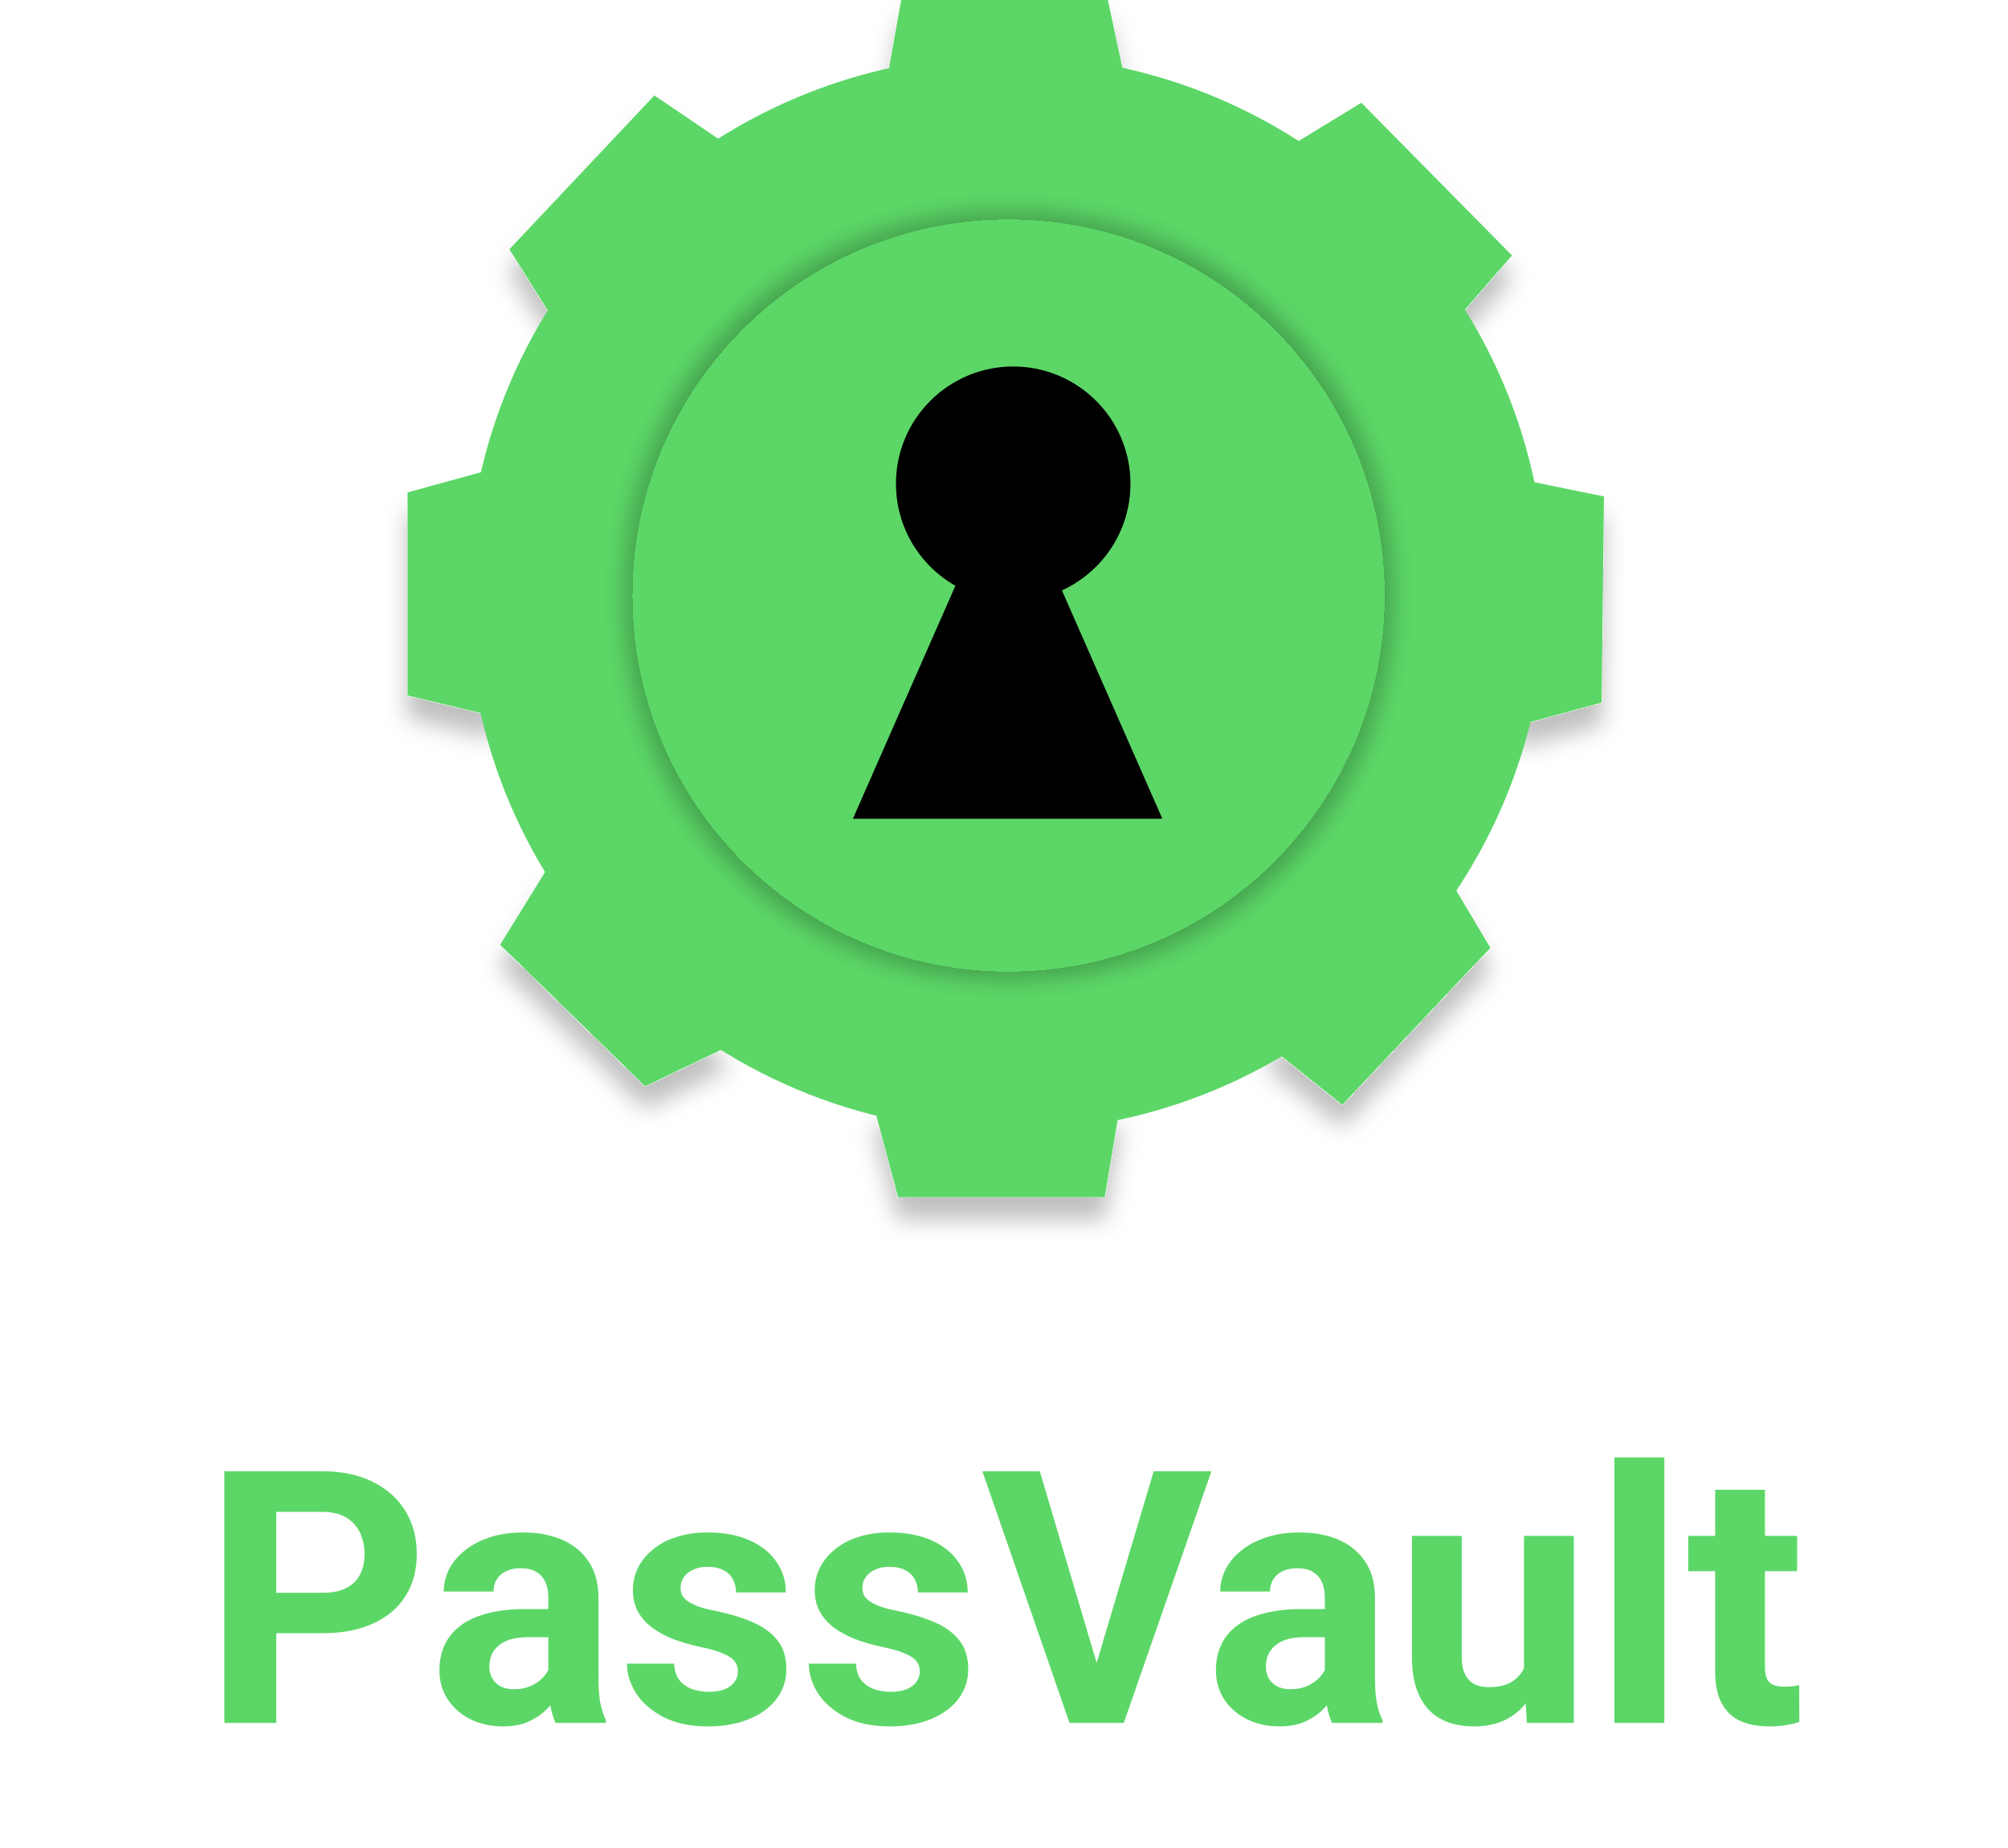
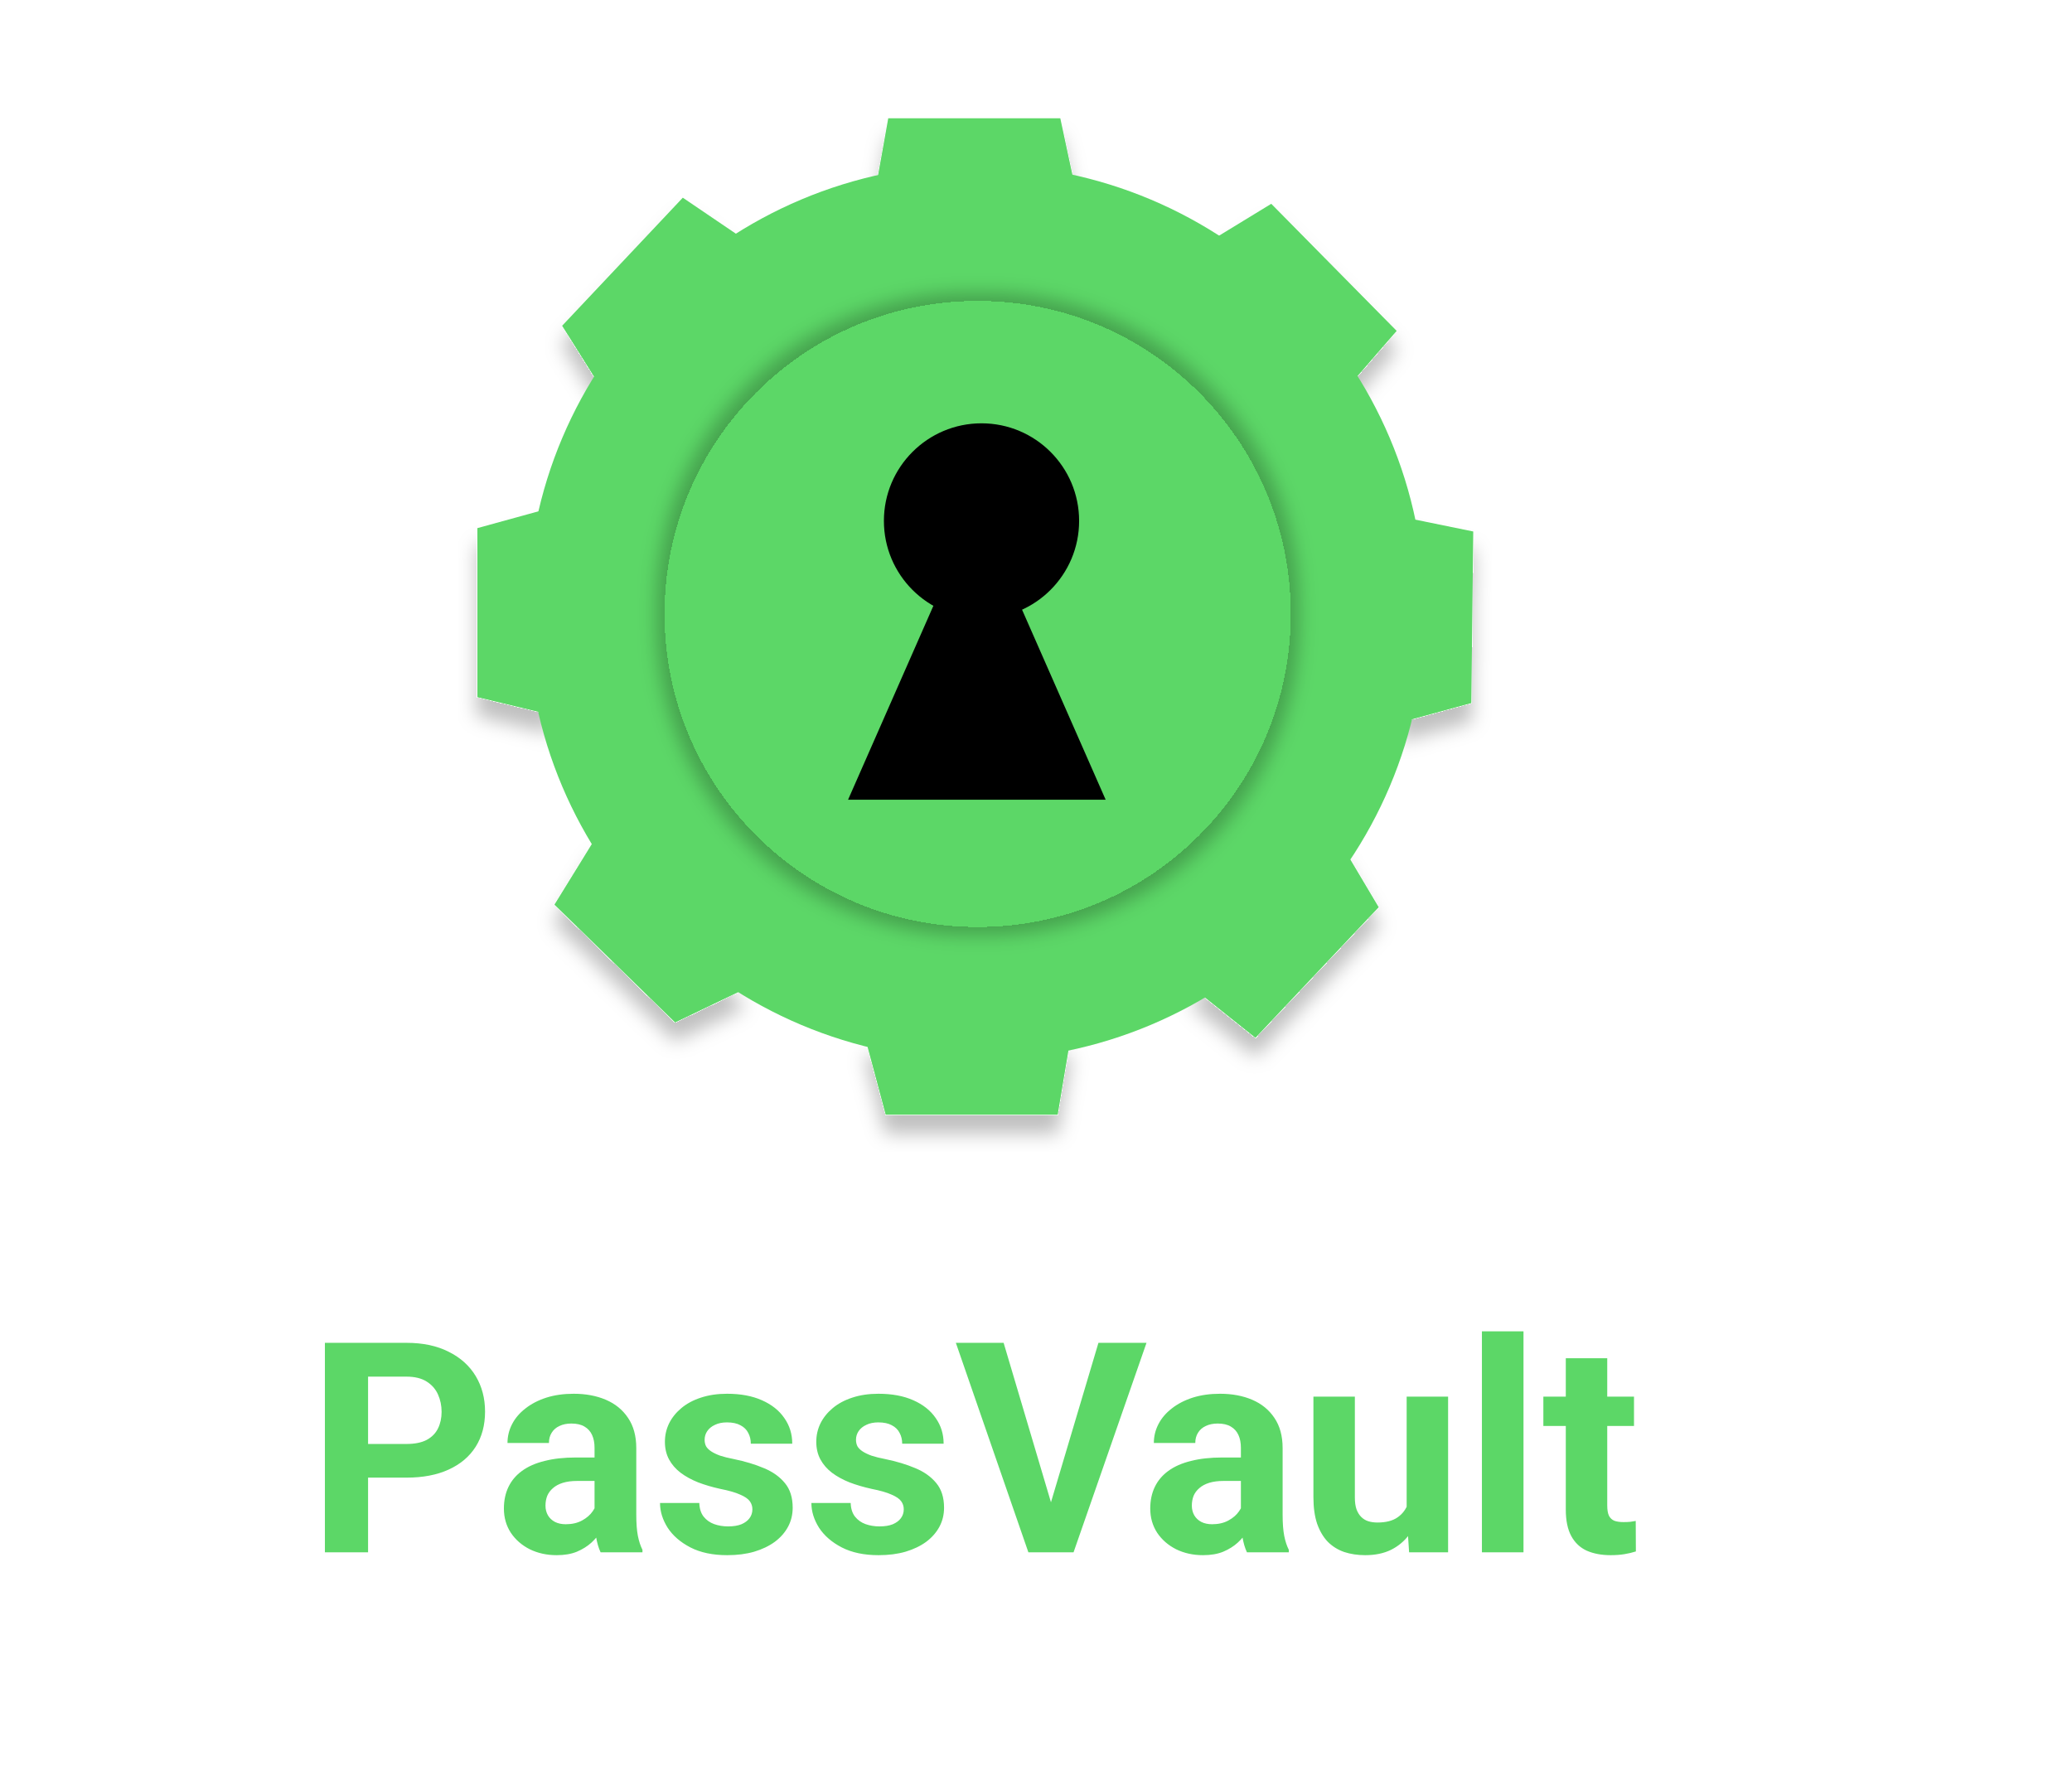
- <svg xmlns="http://www.w3.org/2000/svg" width="363" height="334" viewBox="0 0 363 334" fill="none">
+ <svg xmlns="http://www.w3.org/2000/svg" width="390" height="334" viewBox="-30 0 450 334" fill="none">
  <path d="M58.281 295.274H46.688V287.962H58.281C60.073 287.962 61.531 287.67 62.656 287.087C63.781 286.483 64.604 285.649 65.125 284.587C65.646 283.524 65.906 282.326 65.906 280.993C65.906 279.639 65.646 278.378 65.125 277.212C64.604 276.045 63.781 275.108 62.656 274.399C61.531 273.691 60.073 273.337 58.281 273.337H49.938V311.493H40.562V265.993H58.281C61.844 265.993 64.896 266.639 67.438 267.931C70 269.201 71.958 270.962 73.312 273.212C74.667 275.462 75.344 278.035 75.344 280.931C75.344 283.868 74.667 286.41 73.312 288.556C71.958 290.701 70 292.358 67.438 293.524C64.896 294.691 61.844 295.274 58.281 295.274ZM99.125 303.868V288.806C99.125 287.722 98.948 286.795 98.594 286.024C98.24 285.233 97.688 284.618 96.938 284.181C96.208 283.743 95.26 283.524 94.094 283.524C93.094 283.524 92.229 283.701 91.5 284.056C90.771 284.389 90.208 284.878 89.812 285.524C89.417 286.149 89.219 286.889 89.219 287.743H80.219C80.219 286.306 80.552 284.941 81.219 283.649C81.885 282.358 82.854 281.222 84.125 280.243C85.396 279.243 86.906 278.462 88.656 277.899C90.427 277.337 92.406 277.056 94.594 277.056C97.219 277.056 99.552 277.493 101.594 278.368C103.635 279.243 105.24 280.556 106.406 282.306C107.594 284.056 108.188 286.243 108.188 288.868V303.337C108.188 305.191 108.302 306.712 108.531 307.899C108.76 309.066 109.094 310.087 109.531 310.962V311.493H100.438C100 310.576 99.667 309.431 99.438 308.056C99.229 306.66 99.125 305.264 99.125 303.868ZM100.312 290.899L100.375 295.993H95.344C94.156 295.993 93.125 296.128 92.25 296.399C91.375 296.67 90.656 297.056 90.094 297.556C89.531 298.035 89.115 298.597 88.844 299.243C88.594 299.889 88.469 300.597 88.469 301.368C88.469 302.139 88.646 302.837 89 303.462C89.354 304.066 89.865 304.545 90.531 304.899C91.198 305.233 91.979 305.399 92.875 305.399C94.229 305.399 95.406 305.128 96.406 304.587C97.406 304.045 98.177 303.378 98.719 302.587C99.281 301.795 99.573 301.045 99.594 300.337L101.969 304.149C101.635 305.003 101.177 305.889 100.594 306.806C100.031 307.722 99.312 308.587 98.438 309.399C97.562 310.191 96.51 310.847 95.281 311.368C94.052 311.868 92.594 312.118 90.906 312.118C88.76 312.118 86.812 311.691 85.062 310.837C83.333 309.962 81.958 308.764 80.938 307.243C79.938 305.701 79.438 303.951 79.438 301.993C79.438 300.222 79.771 298.649 80.438 297.274C81.104 295.899 82.083 294.743 83.375 293.806C84.688 292.847 86.323 292.128 88.281 291.649C90.24 291.149 92.51 290.899 95.094 290.899H100.312ZM133.406 302.149C133.406 301.503 133.219 300.92 132.844 300.399C132.469 299.878 131.771 299.399 130.75 298.962C129.75 298.503 128.302 298.087 126.406 297.712C124.698 297.337 123.104 296.868 121.625 296.306C120.167 295.722 118.896 295.024 117.812 294.212C116.75 293.399 115.917 292.441 115.312 291.337C114.708 290.212 114.406 288.931 114.406 287.493C114.406 286.076 114.708 284.743 115.312 283.493C115.938 282.243 116.823 281.139 117.969 280.181C119.135 279.201 120.552 278.441 122.219 277.899C123.906 277.337 125.802 277.056 127.906 277.056C130.844 277.056 133.365 277.524 135.469 278.462C137.594 279.399 139.219 280.691 140.344 282.337C141.49 283.962 142.062 285.816 142.062 287.899H133.062C133.062 287.024 132.875 286.243 132.5 285.556C132.146 284.847 131.583 284.295 130.812 283.899C130.062 283.483 129.083 283.274 127.875 283.274C126.875 283.274 126.01 283.451 125.281 283.806C124.552 284.139 123.99 284.597 123.594 285.181C123.219 285.743 123.031 286.368 123.031 287.056C123.031 287.576 123.135 288.045 123.344 288.462C123.573 288.858 123.938 289.222 124.438 289.556C124.938 289.889 125.583 290.201 126.375 290.493C127.188 290.764 128.188 291.014 129.375 291.243C131.812 291.743 133.99 292.399 135.906 293.212C137.823 294.003 139.344 295.087 140.469 296.462C141.594 297.816 142.156 299.597 142.156 301.806C142.156 303.306 141.823 304.681 141.156 305.931C140.49 307.181 139.531 308.274 138.281 309.212C137.031 310.128 135.531 310.847 133.781 311.368C132.052 311.868 130.104 312.118 127.938 312.118C124.792 312.118 122.125 311.556 119.938 310.431C117.771 309.306 116.125 307.878 115 306.149C113.896 304.399 113.344 302.608 113.344 300.774H121.875C121.917 302.003 122.229 302.993 122.812 303.743C123.417 304.493 124.177 305.035 125.094 305.368C126.031 305.701 127.042 305.868 128.125 305.868C129.292 305.868 130.26 305.712 131.031 305.399C131.802 305.066 132.385 304.628 132.781 304.087C133.198 303.524 133.406 302.878 133.406 302.149ZM166.281 302.149C166.281 301.503 166.094 300.92 165.719 300.399C165.344 299.878 164.646 299.399 163.625 298.962C162.625 298.503 161.177 298.087 159.281 297.712C157.573 297.337 155.979 296.868 154.5 296.306C153.042 295.722 151.771 295.024 150.688 294.212C149.625 293.399 148.792 292.441 148.188 291.337C147.583 290.212 147.281 288.931 147.281 287.493C147.281 286.076 147.583 284.743 148.188 283.493C148.812 282.243 149.698 281.139 150.844 280.181C152.01 279.201 153.427 278.441 155.094 277.899C156.781 277.337 158.677 277.056 160.781 277.056C163.719 277.056 166.24 277.524 168.344 278.462C170.469 279.399 172.094 280.691 173.219 282.337C174.365 283.962 174.938 285.816 174.938 287.899H165.938C165.938 287.024 165.75 286.243 165.375 285.556C165.021 284.847 164.458 284.295 163.688 283.899C162.938 283.483 161.958 283.274 160.75 283.274C159.75 283.274 158.885 283.451 158.156 283.806C157.427 284.139 156.865 284.597 156.469 285.181C156.094 285.743 155.906 286.368 155.906 287.056C155.906 287.576 156.01 288.045 156.219 288.462C156.448 288.858 156.812 289.222 157.312 289.556C157.812 289.889 158.458 290.201 159.25 290.493C160.062 290.764 161.062 291.014 162.25 291.243C164.688 291.743 166.865 292.399 168.781 293.212C170.698 294.003 172.219 295.087 173.344 296.462C174.469 297.816 175.031 299.597 175.031 301.806C175.031 303.306 174.698 304.681 174.031 305.931C173.365 307.181 172.406 308.274 171.156 309.212C169.906 310.128 168.406 310.847 166.656 311.368C164.927 311.868 162.979 312.118 160.812 312.118C157.667 312.118 155 311.556 152.812 310.431C150.646 309.306 149 307.878 147.875 306.149C146.771 304.399 146.219 302.608 146.219 300.774H154.75C154.792 302.003 155.104 302.993 155.688 303.743C156.292 304.493 157.052 305.035 157.969 305.368C158.906 305.701 159.917 305.868 161 305.868C162.167 305.868 163.135 305.712 163.906 305.399C164.677 305.066 165.26 304.628 165.656 304.087C166.073 303.524 166.281 302.878 166.281 302.149ZM197.844 301.993L208.562 265.993H219L203.156 311.493H196.281L197.844 301.993ZM187.969 265.993L198.656 301.993L200.281 311.493H193.344L177.594 265.993H187.969ZM239.5 303.868V288.806C239.5 287.722 239.323 286.795 238.969 286.024C238.615 285.233 238.062 284.618 237.312 284.181C236.583 283.743 235.635 283.524 234.469 283.524C233.469 283.524 232.604 283.701 231.875 284.056C231.146 284.389 230.583 284.878 230.188 285.524C229.792 286.149 229.594 286.889 229.594 287.743H220.594C220.594 286.306 220.927 284.941 221.594 283.649C222.26 282.358 223.229 281.222 224.5 280.243C225.771 279.243 227.281 278.462 229.031 277.899C230.802 277.337 232.781 277.056 234.969 277.056C237.594 277.056 239.927 277.493 241.969 278.368C244.01 279.243 245.615 280.556 246.781 282.306C247.969 284.056 248.562 286.243 248.562 288.868V303.337C248.562 305.191 248.677 306.712 248.906 307.899C249.135 309.066 249.469 310.087 249.906 310.962V311.493H240.812C240.375 310.576 240.042 309.431 239.812 308.056C239.604 306.66 239.5 305.264 239.5 303.868ZM240.688 290.899L240.75 295.993H235.719C234.531 295.993 233.5 296.128 232.625 296.399C231.75 296.67 231.031 297.056 230.469 297.556C229.906 298.035 229.49 298.597 229.219 299.243C228.969 299.889 228.844 300.597 228.844 301.368C228.844 302.139 229.021 302.837 229.375 303.462C229.729 304.066 230.24 304.545 230.906 304.899C231.573 305.233 232.354 305.399 233.25 305.399C234.604 305.399 235.781 305.128 236.781 304.587C237.781 304.045 238.552 303.378 239.094 302.587C239.656 301.795 239.948 301.045 239.969 300.337L242.344 304.149C242.01 305.003 241.552 305.889 240.969 306.806C240.406 307.722 239.688 308.587 238.812 309.399C237.938 310.191 236.885 310.847 235.656 311.368C234.427 311.868 232.969 312.118 231.281 312.118C229.135 312.118 227.188 311.691 225.438 310.837C223.708 309.962 222.333 308.764 221.312 307.243C220.312 305.701 219.812 303.951 219.812 301.993C219.812 300.222 220.146 298.649 220.812 297.274C221.479 295.899 222.458 294.743 223.75 293.806C225.062 292.847 226.698 292.128 228.656 291.649C230.615 291.149 232.885 290.899 235.469 290.899H240.688ZM275.5 303.399V277.681H284.5V311.493H276.031L275.5 303.399ZM276.5 296.462L279.156 296.399C279.156 298.649 278.896 300.743 278.375 302.681C277.854 304.597 277.073 306.264 276.031 307.681C274.99 309.076 273.677 310.17 272.094 310.962C270.51 311.733 268.646 312.118 266.5 312.118C264.854 312.118 263.333 311.889 261.938 311.431C260.562 310.951 259.375 310.212 258.375 309.212C257.396 308.191 256.625 306.889 256.062 305.306C255.521 303.701 255.25 301.774 255.25 299.524V277.681H264.25V299.587C264.25 300.587 264.365 301.431 264.594 302.118C264.844 302.806 265.188 303.368 265.625 303.806C266.062 304.243 266.573 304.556 267.156 304.743C267.76 304.931 268.427 305.024 269.156 305.024C271.01 305.024 272.469 304.649 273.531 303.899C274.615 303.149 275.375 302.128 275.812 300.837C276.271 299.524 276.5 298.066 276.5 296.462ZM300.875 263.493V311.493H291.844V263.493H300.875ZM324.875 277.681V284.056H305.188V277.681H324.875ZM310.062 269.337H319.062V301.306C319.062 302.285 319.188 303.035 319.438 303.556C319.708 304.076 320.104 304.441 320.625 304.649C321.146 304.837 321.802 304.931 322.594 304.931C323.156 304.931 323.656 304.91 324.094 304.868C324.552 304.806 324.938 304.743 325.25 304.681L325.281 311.306C324.51 311.556 323.677 311.753 322.781 311.899C321.885 312.045 320.896 312.118 319.812 312.118C317.833 312.118 316.104 311.795 314.625 311.149C313.167 310.483 312.042 309.42 311.25 307.962C310.458 306.503 310.062 304.587 310.062 302.212V269.337Z" fill="#5CD767" />
  <g filter="url(#filter0_d_262_21)">
    <path d="M162.91 0H200.276L203.622 15.579H160.121L162.91 0Z" fill="#5CD767" />
    <path d="M289.963 89.755L289.545 127.031L273.893 131.311L272.778 86.243L289.963 89.755Z" fill="#5CD767" />
    <path d="M73.676 125.747L73.676 89.025L89.85 84.573L89.85 129.642L73.676 125.747Z" fill="#5CD767" />
    <path d="M92.08 45.069L118.292 17.248L132.235 26.707L100.446 58.422L92.08 45.069Z" fill="#5CD767" />
    <path d="M269.431 171.372L242.662 199.749L228.719 188.621L260.508 156.35L269.431 171.372Z" fill="#5CD767" />
    <path d="M116.62 196.411L90.407 170.816L99.331 156.349L131.678 189.177L116.62 196.411Z" fill="#5CD767" />
    <path d="M246.095 18.576L273.335 46.181L262.739 58.422L230.95 27.82L246.095 18.576Z" fill="#5CD767" />
    <path d="M199.714 216.447L162.352 216.447L157.89 199.749L202.507 199.749L199.714 216.447Z" fill="#5CD767" />
  </g>
  <path d="M279.481 107.291C279.481 161.02 235.822 204.576 181.967 204.576C128.112 204.576 84.453 161.02 84.453 107.291C84.453 53.561 128.112 10.005 181.967 10.005C235.822 10.005 279.481 53.561 279.481 107.291Z" fill="#5CD767" />
  <g filter="url(#filter1_d_262_21)">
    <circle cx="182.328" cy="107.672" r="67.916" fill="#5CD767" />
  </g>
  <path d="M182.157 84.429L210.13 148.023H154.183L182.157 84.429Z" fill="black" />
  <circle cx="183.166" cy="87.457" r="21.198" fill="black" />
  <defs>
    <filter id="filter0_d_262_21" x="69.676" y="0" width="224.287" height="224.447" filterUnits="userSpaceOnUse" color-interpolation-filters="sRGB">
      <feFlood flood-opacity="0" result="BackgroundImageFix" />
      <feColorMatrix in="SourceAlpha" type="matrix" values="0 0 0 0 0 0 0 0 0 0 0 0 0 0 0 0 0 0 127 0" result="hardAlpha" />
      <feOffset dy="4" />
      <feGaussianBlur stdDeviation="2" />
      <feComposite in2="hardAlpha" operator="out" />
      <feColorMatrix type="matrix" values="0 0 0 0 0 0 0 0 0 0 0 0 0 0 0 0 0 0 0.25 0" />
      <feBlend mode="normal" in2="BackgroundImageFix" result="effect1_dropShadow_262_21" />
      <feBlend mode="normal" in="SourceGraphic" in2="effect1_dropShadow_262_21" result="shape" />
    </filter>
    <filter id="filter1_d_262_21" x="108.412" y="33.756" width="147.832" height="147.832" filterUnits="userSpaceOnUse" color-interpolation-filters="sRGB">
      <feFlood flood-opacity="0" result="BackgroundImageFix" />
      <feColorMatrix in="SourceAlpha" type="matrix" values="0 0 0 0 0 0 0 0 0 0 0 0 0 0 0 0 0 0 127 0" result="hardAlpha" />
      <feMorphology radius="2" operator="dilate" in="SourceAlpha" result="effect1_dropShadow_262_21" />
      <feOffset />
      <feGaussianBlur stdDeviation="2" />
      <feComposite in2="hardAlpha" operator="out" />
      <feColorMatrix type="matrix" values="0 0 0 0 0 0 0 0 0 0 0 0 0 0 0 0 0 0 0.25 0" />
      <feBlend mode="normal" in2="BackgroundImageFix" result="effect1_dropShadow_262_21" />
      <feBlend mode="normal" in="SourceGraphic" in2="effect1_dropShadow_262_21" result="shape" />
    </filter>
  </defs>
</svg>
